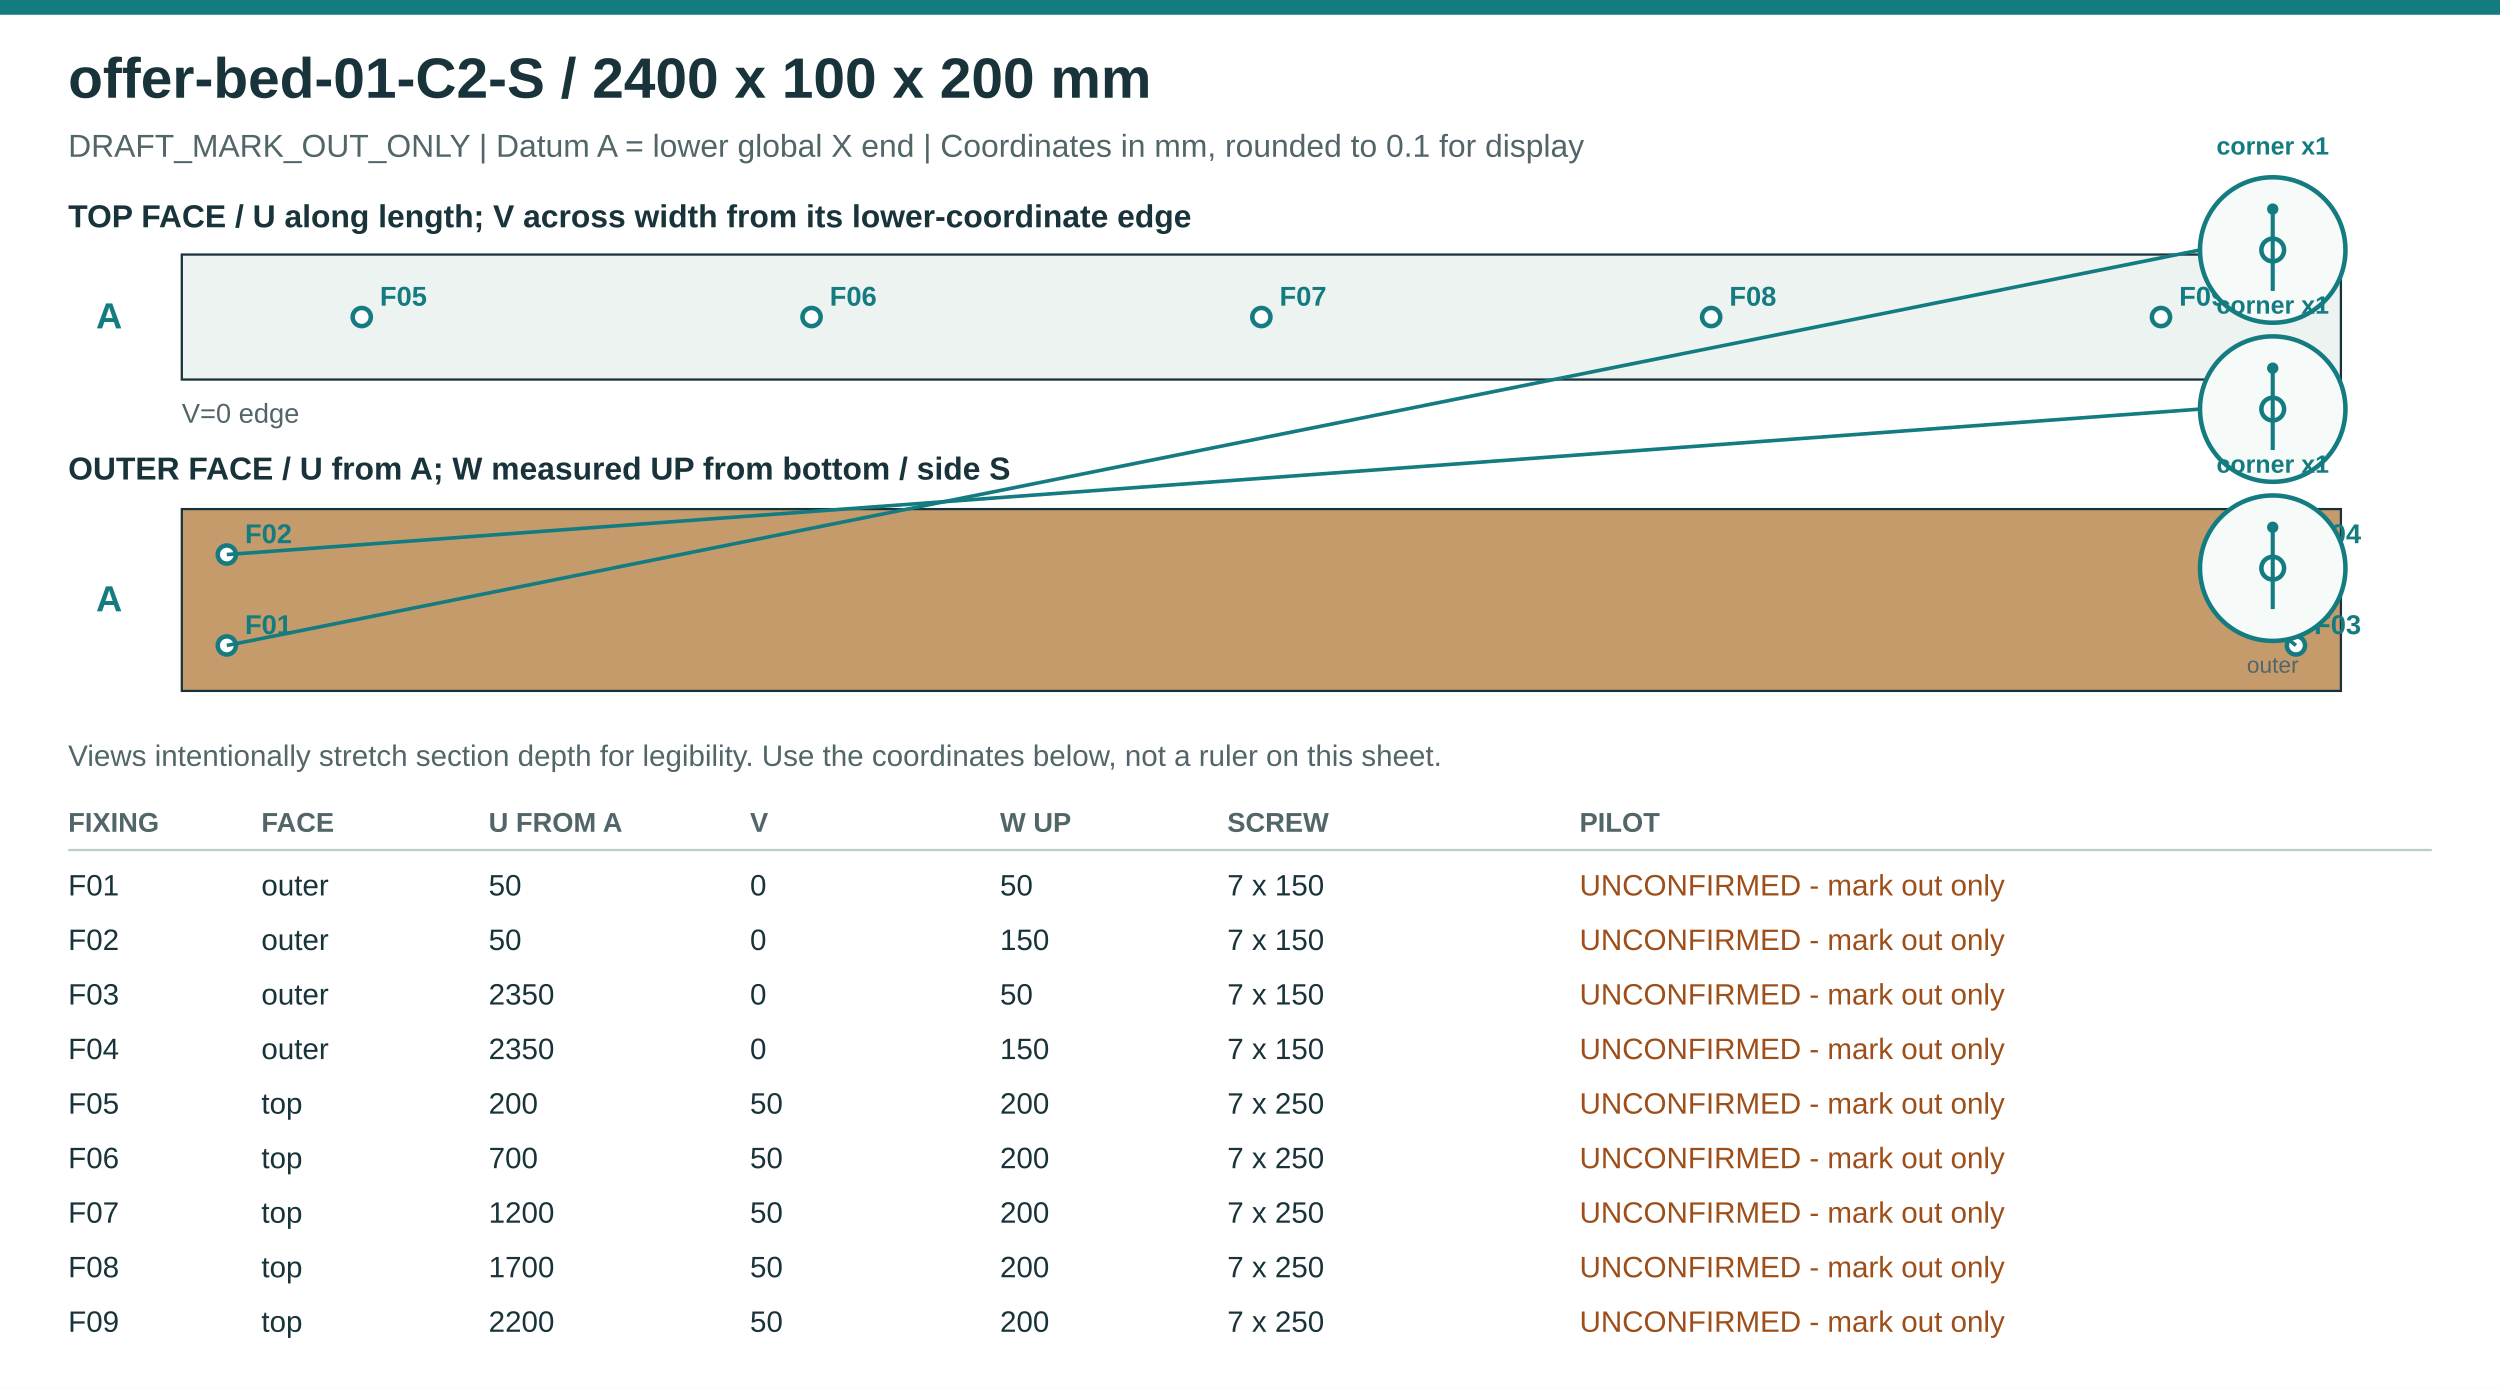
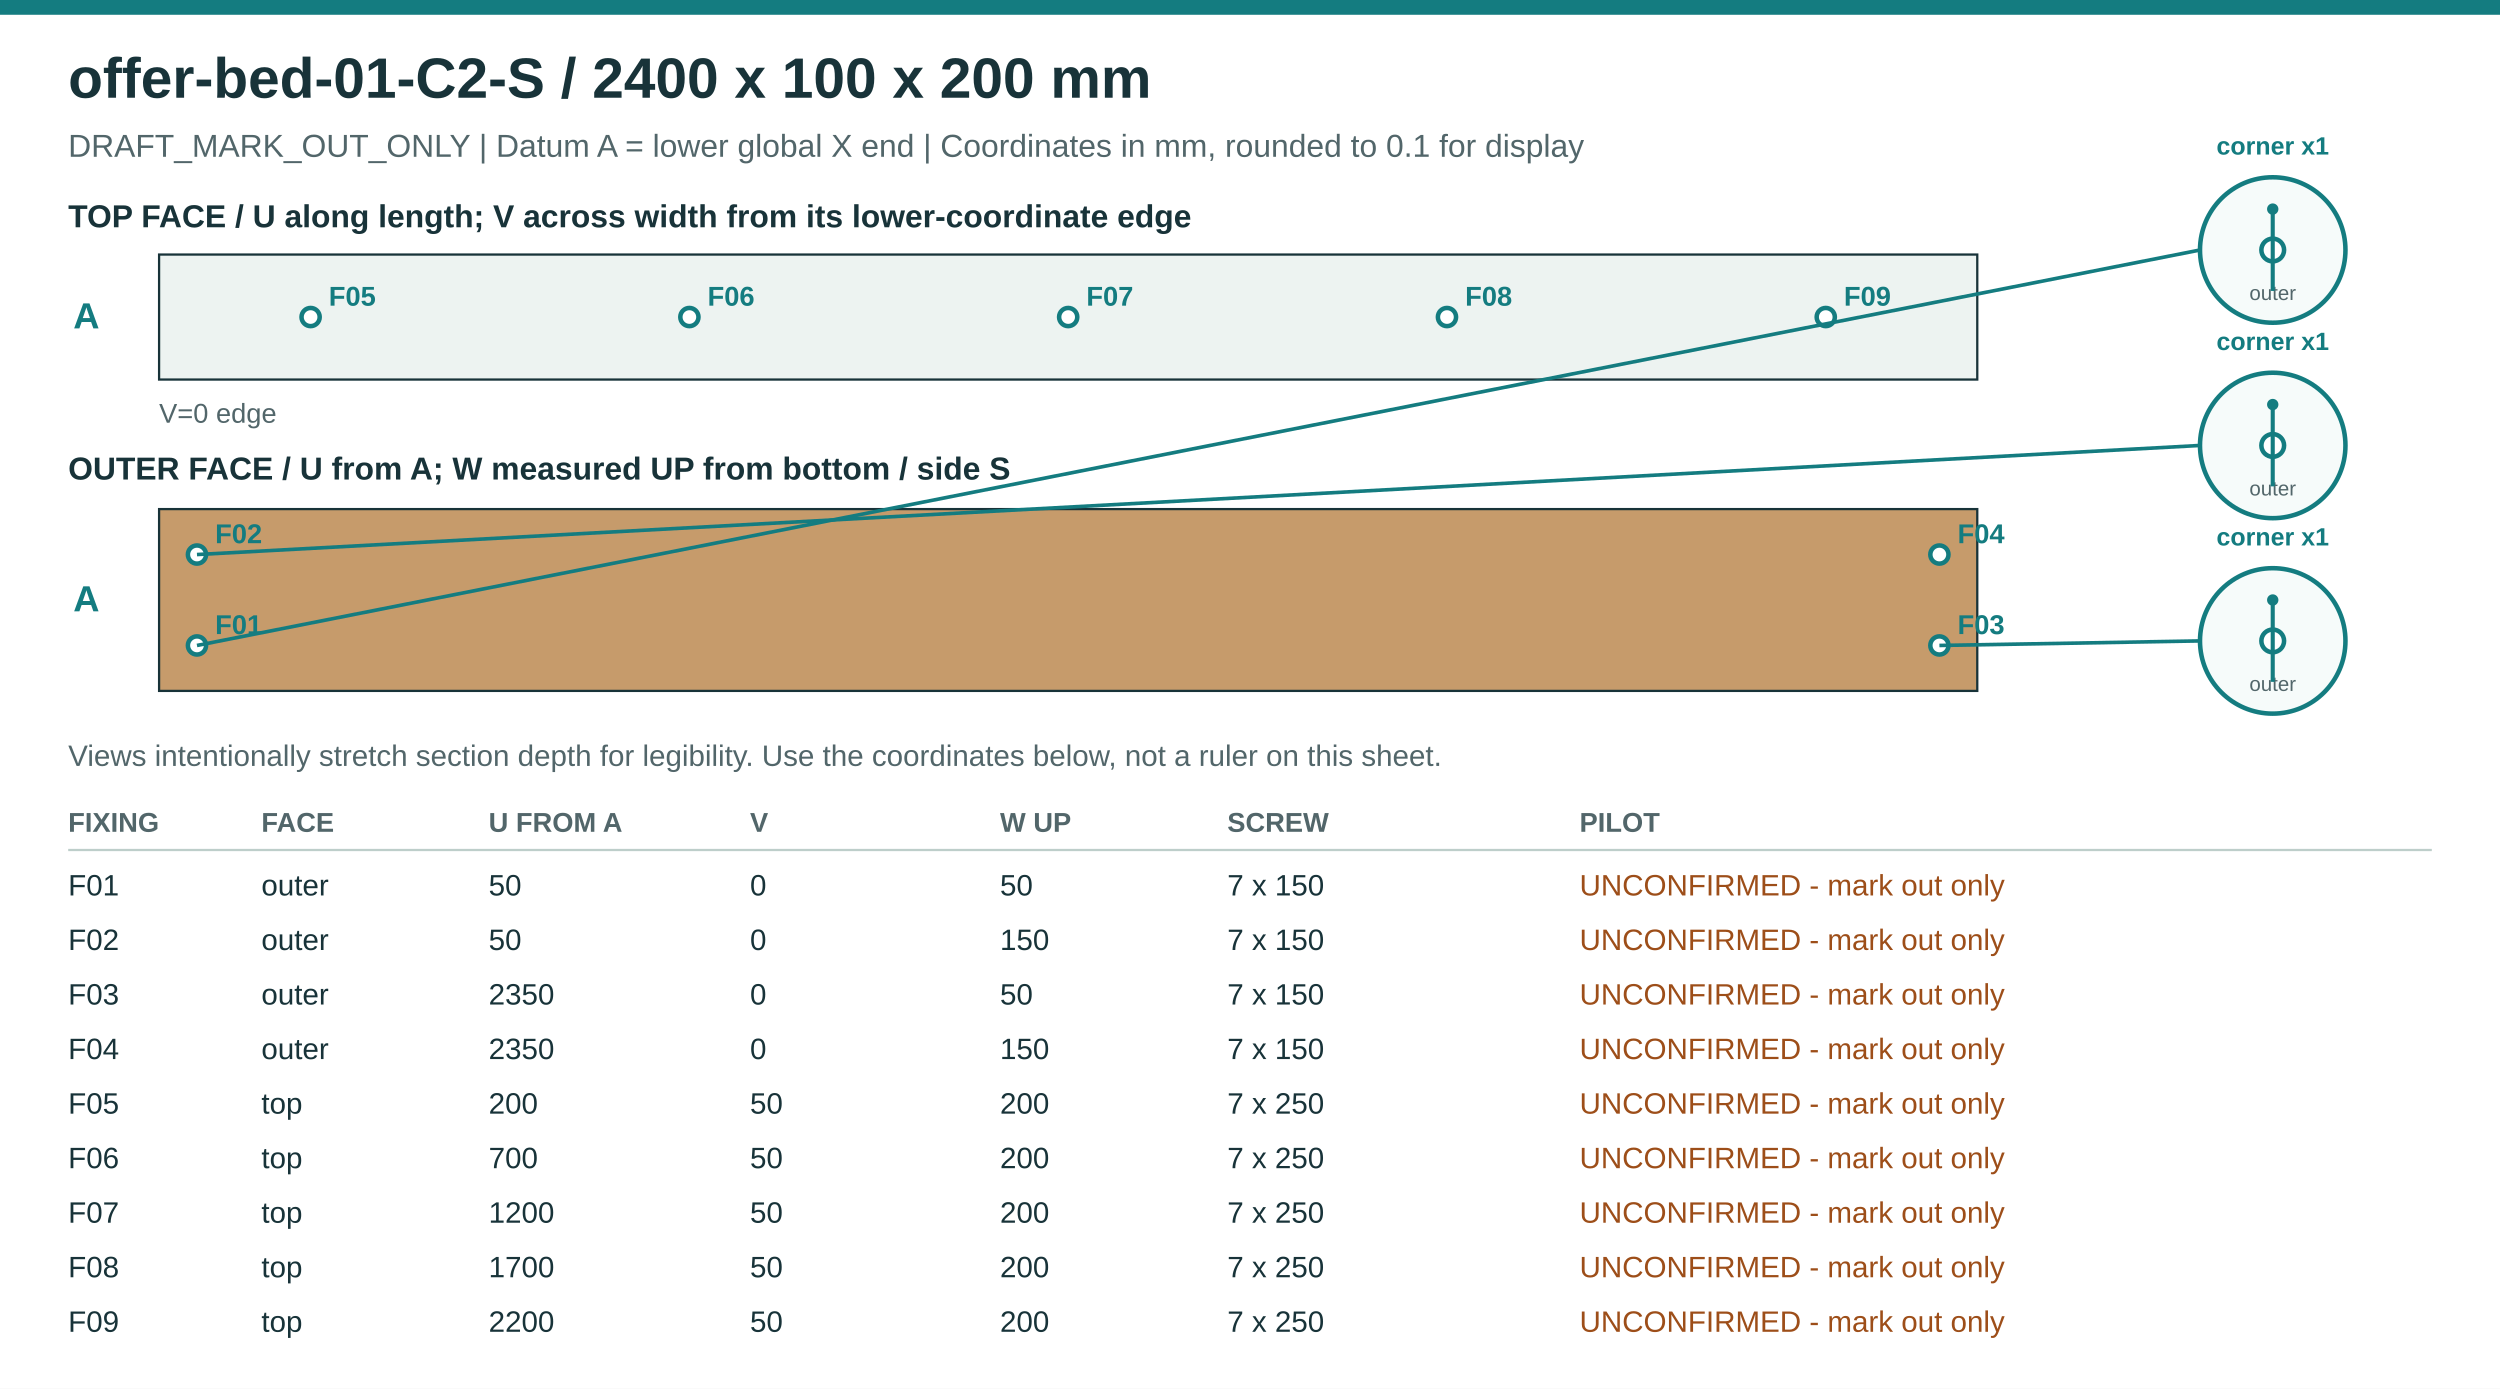
<svg xmlns="http://www.w3.org/2000/svg" width="1100" height="611" viewBox="0 0 1100 611">
  <rect width="100%" height="100%" fill="white" />
  <rect x="0" y="0" width="1100" height="6" fill="#147c80" stroke="#147c80" stroke-width="1" />
  <text x="30" y="43" font-family="Arial,Helvetica,sans-serif" font-size="25" font-weight="700" fill="#183339" text-anchor="start">offer-bed-01-C2-S / 2400 x 100 x 200 mm</text>
  <text x="30" y="69" font-family="Arial,Helvetica,sans-serif" font-size="14" font-weight="400" fill="#52666a" text-anchor="start">DRAFT_MARK_OUT_ONLY  |  Datum A = lower global X end  |  Coordinates in mm, rounded to 0.1 for display</text>
  <text x="30" y="100" font-family="Arial,Helvetica,sans-serif" font-size="14" font-weight="700" fill="#183339" text-anchor="start">TOP FACE / U along length; V across width from its lower-coordinate edge</text>
-   <rect x="80" y="112" width="950" height="55" fill="#edf3f1" stroke="#183339" stroke-width="1" />
-   <text x="48" y="144.5" font-family="Arial,Helvetica,sans-serif" font-size="16" font-weight="700" fill="#147c80" text-anchor="middle">A</text>
-   <text x="80" y="186" font-family="Arial,Helvetica,sans-serif" font-size="12" font-weight="400" fill="#52666a" text-anchor="start">V=0 edge</text>
+   <rect x="70" y="112" width="800" height="55" fill="#edf3f1" stroke="#183339" stroke-width="1" />
+   <text x="38" y="144.5" font-family="Arial,Helvetica,sans-serif" font-size="16" font-weight="700" fill="#147c80" text-anchor="middle">A</text>
+   <text x="70" y="186" font-family="Arial,Helvetica,sans-serif" font-size="12" font-weight="400" fill="#52666a" text-anchor="start">V=0 edge</text>
  <text x="30" y="211" font-family="Arial,Helvetica,sans-serif" font-size="14" font-weight="700" fill="#183339" text-anchor="start">OUTER FACE / U from A; W measured UP from bottom / side S</text>
-   <rect x="80" y="224" width="950" height="80" fill="#c69b6b" stroke="#183339" stroke-width="1" />
-   <text x="48" y="269.0" font-family="Arial,Helvetica,sans-serif" font-size="16" font-weight="700" fill="#147c80" text-anchor="middle">A</text>
-   <circle cx="99.792" cy="284.0" r="4" fill="white" stroke="#147c80" stroke-width="2" />
-   <text x="107.792" y="279.0" font-family="Arial,Helvetica,sans-serif" font-size="12" font-weight="700" fill="#147c80" text-anchor="start">F01</text>
-   <circle cx="99.792" cy="244.0" r="4" fill="white" stroke="#147c80" stroke-width="2" />
-   <text x="107.792" y="239.0" font-family="Arial,Helvetica,sans-serif" font-size="12" font-weight="700" fill="#147c80" text-anchor="start">F02</text>
-   <circle cx="1010.208" cy="284.0" r="4" fill="white" stroke="#147c80" stroke-width="2" />
-   <text x="1018.208" y="279.0" font-family="Arial,Helvetica,sans-serif" font-size="12" font-weight="700" fill="#147c80" text-anchor="start">F03</text>
-   <circle cx="1010.208" cy="244.0" r="4" fill="white" stroke="#147c80" stroke-width="2" />
-   <text x="1018.208" y="239.0" font-family="Arial,Helvetica,sans-serif" font-size="12" font-weight="700" fill="#147c80" text-anchor="start">F04</text>
-   <circle cx="159.167" cy="139.5" r="4" fill="white" stroke="#147c80" stroke-width="2" />
-   <text x="167.167" y="134.5" font-family="Arial,Helvetica,sans-serif" font-size="12" font-weight="700" fill="#147c80" text-anchor="start">F05</text>
-   <circle cx="357.083" cy="139.5" r="4" fill="white" stroke="#147c80" stroke-width="2" />
-   <text x="365.083" y="134.5" font-family="Arial,Helvetica,sans-serif" font-size="12" font-weight="700" fill="#147c80" text-anchor="start">F06</text>
-   <circle cx="555.0" cy="139.5" r="4" fill="white" stroke="#147c80" stroke-width="2" />
-   <text x="563.0" y="134.5" font-family="Arial,Helvetica,sans-serif" font-size="12" font-weight="700" fill="#147c80" text-anchor="start">F07</text>
-   <circle cx="752.917" cy="139.5" r="4" fill="white" stroke="#147c80" stroke-width="2" />
-   <text x="760.917" y="134.5" font-family="Arial,Helvetica,sans-serif" font-size="12" font-weight="700" fill="#147c80" text-anchor="start">F08</text>
-   <circle cx="950.833" cy="139.5" r="4" fill="white" stroke="#147c80" stroke-width="2" />
-   <text x="958.833" y="134.5" font-family="Arial,Helvetica,sans-serif" font-size="12" font-weight="700" fill="#147c80" text-anchor="start">F09</text>
-   <line x1="99.792" y1="284.0" x2="968" y2="110" stroke="#147c80" stroke-width="1.6" />
+   <rect x="70" y="224" width="800" height="80" fill="#c69b6b" stroke="#183339" stroke-width="1" />
+   <text x="38" y="269.0" font-family="Arial,Helvetica,sans-serif" font-size="16" font-weight="700" fill="#147c80" text-anchor="middle">A</text>
+   <circle cx="86.667" cy="284.0" r="4" fill="white" stroke="#147c80" stroke-width="2" />
+   <text x="94.667" y="279.0" font-family="Arial,Helvetica,sans-serif" font-size="12" font-weight="700" fill="#147c80" text-anchor="start">F01</text>
+   <circle cx="86.667" cy="244.0" r="4" fill="white" stroke="#147c80" stroke-width="2" />
+   <text x="94.667" y="239.0" font-family="Arial,Helvetica,sans-serif" font-size="12" font-weight="700" fill="#147c80" text-anchor="start">F02</text>
+   <circle cx="853.333" cy="284.0" r="4" fill="white" stroke="#147c80" stroke-width="2" />
+   <text x="861.333" y="279.0" font-family="Arial,Helvetica,sans-serif" font-size="12" font-weight="700" fill="#147c80" text-anchor="start">F03</text>
+   <circle cx="853.333" cy="244.0" r="4" fill="white" stroke="#147c80" stroke-width="2" />
+   <text x="861.333" y="239.0" font-family="Arial,Helvetica,sans-serif" font-size="12" font-weight="700" fill="#147c80" text-anchor="start">F04</text>
+   <circle cx="136.667" cy="139.5" r="4" fill="white" stroke="#147c80" stroke-width="2" />
+   <text x="144.667" y="134.5" font-family="Arial,Helvetica,sans-serif" font-size="12" font-weight="700" fill="#147c80" text-anchor="start">F05</text>
+   <circle cx="303.333" cy="139.5" r="4" fill="white" stroke="#147c80" stroke-width="2" />
+   <text x="311.333" y="134.5" font-family="Arial,Helvetica,sans-serif" font-size="12" font-weight="700" fill="#147c80" text-anchor="start">F06</text>
+   <circle cx="470.0" cy="139.5" r="4" fill="white" stroke="#147c80" stroke-width="2" />
+   <text x="478.0" y="134.5" font-family="Arial,Helvetica,sans-serif" font-size="12" font-weight="700" fill="#147c80" text-anchor="start">F07</text>
+   <circle cx="636.667" cy="139.5" r="4" fill="white" stroke="#147c80" stroke-width="2" />
+   <text x="644.667" y="134.5" font-family="Arial,Helvetica,sans-serif" font-size="12" font-weight="700" fill="#147c80" text-anchor="start">F08</text>
+   <circle cx="803.333" cy="139.5" r="4" fill="white" stroke="#147c80" stroke-width="2" />
+   <text x="811.333" y="134.5" font-family="Arial,Helvetica,sans-serif" font-size="12" font-weight="700" fill="#147c80" text-anchor="start">F09</text>
+   <line x1="86.667" y1="284.0" x2="968" y2="110" stroke="#147c80" stroke-width="1.6" />
  <circle cx="1000" cy="110" r="32" fill="#f6fbfa" stroke="#147c80" stroke-width="2" />
  <circle cx="1000" cy="110" r="5" fill="white" stroke="#147c80" stroke-width="2" />
  <text x="1000" y="68" font-family="Arial,Helvetica,sans-serif" font-size="11" font-weight="700" fill="#147c80" text-anchor="middle">corner x1</text>
-   <text x="1000" y="156" font-family="Arial,Helvetica,sans-serif" font-size="10" font-weight="400" fill="#52666a" text-anchor="middle">outer</text>
+   <text x="1000" y="132" font-family="Arial,Helvetica,sans-serif" font-size="9" font-weight="400" fill="#52666a" text-anchor="middle">outer</text>
  <line x1="1000" y1="128" x2="1000" y2="92" stroke="#147c80" stroke-width="1.8" />
  <circle cx="1000" cy="92" r="2" fill="#147c80" stroke="#147c80" stroke-width="1" />
-   <line x1="99.792" y1="244.0" x2="968" y2="180" stroke="#147c80" stroke-width="1.6" />
-   <circle cx="1000" cy="180" r="32" fill="#f6fbfa" stroke="#147c80" stroke-width="2" />
-   <circle cx="1000" cy="180" r="5" fill="white" stroke="#147c80" stroke-width="2" />
-   <text x="1000" y="138" font-family="Arial,Helvetica,sans-serif" font-size="11" font-weight="700" fill="#147c80" text-anchor="middle">corner x1</text>
-   <text x="1000" y="226" font-family="Arial,Helvetica,sans-serif" font-size="10" font-weight="400" fill="#52666a" text-anchor="middle">outer</text>
-   <line x1="1000" y1="198" x2="1000" y2="162" stroke="#147c80" stroke-width="1.8" />
-   <circle cx="1000" cy="162" r="2" fill="#147c80" stroke="#147c80" stroke-width="1" />
-   <line x1="1010.208" y1="284.0" x2="968" y2="250" stroke="#147c80" stroke-width="1.6" />
-   <circle cx="1000" cy="250" r="32" fill="#f6fbfa" stroke="#147c80" stroke-width="2" />
-   <circle cx="1000" cy="250" r="5" fill="white" stroke="#147c80" stroke-width="2" />
-   <text x="1000" y="208" font-family="Arial,Helvetica,sans-serif" font-size="11" font-weight="700" fill="#147c80" text-anchor="middle">corner x1</text>
-   <text x="1000" y="296" font-family="Arial,Helvetica,sans-serif" font-size="10" font-weight="400" fill="#52666a" text-anchor="middle">outer</text>
-   <line x1="1000" y1="268" x2="1000" y2="232" stroke="#147c80" stroke-width="1.8" />
-   <circle cx="1000" cy="232" r="2" fill="#147c80" stroke="#147c80" stroke-width="1" />
+   <line x1="86.667" y1="244.0" x2="968" y2="196" stroke="#147c80" stroke-width="1.6" />
+   <circle cx="1000" cy="196" r="32" fill="#f6fbfa" stroke="#147c80" stroke-width="2" />
+   <circle cx="1000" cy="196" r="5" fill="white" stroke="#147c80" stroke-width="2" />
+   <text x="1000" y="154" font-family="Arial,Helvetica,sans-serif" font-size="11" font-weight="700" fill="#147c80" text-anchor="middle">corner x1</text>
+   <text x="1000" y="218" font-family="Arial,Helvetica,sans-serif" font-size="9" font-weight="400" fill="#52666a" text-anchor="middle">outer</text>
+   <line x1="1000" y1="214" x2="1000" y2="178" stroke="#147c80" stroke-width="1.8" />
+   <circle cx="1000" cy="178" r="2" fill="#147c80" stroke="#147c80" stroke-width="1" />
+   <line x1="853.333" y1="284.0" x2="968" y2="282" stroke="#147c80" stroke-width="1.6" />
+   <circle cx="1000" cy="282" r="32" fill="#f6fbfa" stroke="#147c80" stroke-width="2" />
+   <circle cx="1000" cy="282" r="5" fill="white" stroke="#147c80" stroke-width="2" />
+   <text x="1000" y="240" font-family="Arial,Helvetica,sans-serif" font-size="11" font-weight="700" fill="#147c80" text-anchor="middle">corner x1</text>
+   <text x="1000" y="304" font-family="Arial,Helvetica,sans-serif" font-size="9" font-weight="400" fill="#52666a" text-anchor="middle">outer</text>
+   <line x1="1000" y1="300" x2="1000" y2="264" stroke="#147c80" stroke-width="1.8" />
+   <circle cx="1000" cy="264" r="2" fill="#147c80" stroke="#147c80" stroke-width="1" />
  <text x="30" y="337" font-family="Arial,Helvetica,sans-serif" font-size="13" font-weight="400" fill="#52666a" text-anchor="start">Views intentionally stretch section depth for legibility. Use the coordinates below, not a ruler on this sheet.</text>
  <text x="30" y="366" font-family="Arial,Helvetica,sans-serif" font-size="12" font-weight="700" fill="#52666a" text-anchor="start">FIXING</text>
  <text x="115" y="366" font-family="Arial,Helvetica,sans-serif" font-size="12" font-weight="700" fill="#52666a" text-anchor="start">FACE</text>
  <text x="215" y="366" font-family="Arial,Helvetica,sans-serif" font-size="12" font-weight="700" fill="#52666a" text-anchor="start">U FROM A</text>
  <text x="330" y="366" font-family="Arial,Helvetica,sans-serif" font-size="12" font-weight="700" fill="#52666a" text-anchor="start">V</text>
  <text x="440" y="366" font-family="Arial,Helvetica,sans-serif" font-size="12" font-weight="700" fill="#52666a" text-anchor="start">W UP</text>
  <text x="540" y="366" font-family="Arial,Helvetica,sans-serif" font-size="12" font-weight="700" fill="#52666a" text-anchor="start">SCREW</text>
  <text x="695" y="366" font-family="Arial,Helvetica,sans-serif" font-size="12" font-weight="700" fill="#52666a" text-anchor="start">PILOT</text>
  <line x1="30" y1="374" x2="1070" y2="374" stroke="#bdceca" stroke-width="1" />
  <text x="30" y="394" font-family="Arial,Helvetica,sans-serif" font-size="13" font-weight="400" fill="#183339" text-anchor="start">F01</text>
  <text x="115" y="394" font-family="Arial,Helvetica,sans-serif" font-size="13" font-weight="400" fill="#183339" text-anchor="start">outer</text>
  <text x="215" y="394" font-family="Arial,Helvetica,sans-serif" font-size="13" font-weight="400" fill="#183339" text-anchor="start">50</text>
  <text x="330" y="394" font-family="Arial,Helvetica,sans-serif" font-size="13" font-weight="400" fill="#183339" text-anchor="start">0</text>
  <text x="440" y="394" font-family="Arial,Helvetica,sans-serif" font-size="13" font-weight="400" fill="#183339" text-anchor="start">50</text>
  <text x="540" y="394" font-family="Arial,Helvetica,sans-serif" font-size="13" font-weight="400" fill="#183339" text-anchor="start">7 x 150</text>
  <text x="695" y="394" font-family="Arial,Helvetica,sans-serif" font-size="13" font-weight="400" fill="#9d4e19" text-anchor="start">UNCONFIRMED - mark out only</text>
  <text x="30" y="418" font-family="Arial,Helvetica,sans-serif" font-size="13" font-weight="400" fill="#183339" text-anchor="start">F02</text>
  <text x="115" y="418" font-family="Arial,Helvetica,sans-serif" font-size="13" font-weight="400" fill="#183339" text-anchor="start">outer</text>
  <text x="215" y="418" font-family="Arial,Helvetica,sans-serif" font-size="13" font-weight="400" fill="#183339" text-anchor="start">50</text>
  <text x="330" y="418" font-family="Arial,Helvetica,sans-serif" font-size="13" font-weight="400" fill="#183339" text-anchor="start">0</text>
  <text x="440" y="418" font-family="Arial,Helvetica,sans-serif" font-size="13" font-weight="400" fill="#183339" text-anchor="start">150</text>
  <text x="540" y="418" font-family="Arial,Helvetica,sans-serif" font-size="13" font-weight="400" fill="#183339" text-anchor="start">7 x 150</text>
  <text x="695" y="418" font-family="Arial,Helvetica,sans-serif" font-size="13" font-weight="400" fill="#9d4e19" text-anchor="start">UNCONFIRMED - mark out only</text>
  <text x="30" y="442" font-family="Arial,Helvetica,sans-serif" font-size="13" font-weight="400" fill="#183339" text-anchor="start">F03</text>
  <text x="115" y="442" font-family="Arial,Helvetica,sans-serif" font-size="13" font-weight="400" fill="#183339" text-anchor="start">outer</text>
  <text x="215" y="442" font-family="Arial,Helvetica,sans-serif" font-size="13" font-weight="400" fill="#183339" text-anchor="start">2350</text>
  <text x="330" y="442" font-family="Arial,Helvetica,sans-serif" font-size="13" font-weight="400" fill="#183339" text-anchor="start">0</text>
  <text x="440" y="442" font-family="Arial,Helvetica,sans-serif" font-size="13" font-weight="400" fill="#183339" text-anchor="start">50</text>
  <text x="540" y="442" font-family="Arial,Helvetica,sans-serif" font-size="13" font-weight="400" fill="#183339" text-anchor="start">7 x 150</text>
  <text x="695" y="442" font-family="Arial,Helvetica,sans-serif" font-size="13" font-weight="400" fill="#9d4e19" text-anchor="start">UNCONFIRMED - mark out only</text>
  <text x="30" y="466" font-family="Arial,Helvetica,sans-serif" font-size="13" font-weight="400" fill="#183339" text-anchor="start">F04</text>
  <text x="115" y="466" font-family="Arial,Helvetica,sans-serif" font-size="13" font-weight="400" fill="#183339" text-anchor="start">outer</text>
  <text x="215" y="466" font-family="Arial,Helvetica,sans-serif" font-size="13" font-weight="400" fill="#183339" text-anchor="start">2350</text>
  <text x="330" y="466" font-family="Arial,Helvetica,sans-serif" font-size="13" font-weight="400" fill="#183339" text-anchor="start">0</text>
  <text x="440" y="466" font-family="Arial,Helvetica,sans-serif" font-size="13" font-weight="400" fill="#183339" text-anchor="start">150</text>
  <text x="540" y="466" font-family="Arial,Helvetica,sans-serif" font-size="13" font-weight="400" fill="#183339" text-anchor="start">7 x 150</text>
  <text x="695" y="466" font-family="Arial,Helvetica,sans-serif" font-size="13" font-weight="400" fill="#9d4e19" text-anchor="start">UNCONFIRMED - mark out only</text>
  <text x="30" y="490" font-family="Arial,Helvetica,sans-serif" font-size="13" font-weight="400" fill="#183339" text-anchor="start">F05</text>
  <text x="115" y="490" font-family="Arial,Helvetica,sans-serif" font-size="13" font-weight="400" fill="#183339" text-anchor="start">top</text>
  <text x="215" y="490" font-family="Arial,Helvetica,sans-serif" font-size="13" font-weight="400" fill="#183339" text-anchor="start">200</text>
  <text x="330" y="490" font-family="Arial,Helvetica,sans-serif" font-size="13" font-weight="400" fill="#183339" text-anchor="start">50</text>
  <text x="440" y="490" font-family="Arial,Helvetica,sans-serif" font-size="13" font-weight="400" fill="#183339" text-anchor="start">200</text>
  <text x="540" y="490" font-family="Arial,Helvetica,sans-serif" font-size="13" font-weight="400" fill="#183339" text-anchor="start">7 x 250</text>
  <text x="695" y="490" font-family="Arial,Helvetica,sans-serif" font-size="13" font-weight="400" fill="#9d4e19" text-anchor="start">UNCONFIRMED - mark out only</text>
  <text x="30" y="514" font-family="Arial,Helvetica,sans-serif" font-size="13" font-weight="400" fill="#183339" text-anchor="start">F06</text>
  <text x="115" y="514" font-family="Arial,Helvetica,sans-serif" font-size="13" font-weight="400" fill="#183339" text-anchor="start">top</text>
  <text x="215" y="514" font-family="Arial,Helvetica,sans-serif" font-size="13" font-weight="400" fill="#183339" text-anchor="start">700</text>
  <text x="330" y="514" font-family="Arial,Helvetica,sans-serif" font-size="13" font-weight="400" fill="#183339" text-anchor="start">50</text>
  <text x="440" y="514" font-family="Arial,Helvetica,sans-serif" font-size="13" font-weight="400" fill="#183339" text-anchor="start">200</text>
  <text x="540" y="514" font-family="Arial,Helvetica,sans-serif" font-size="13" font-weight="400" fill="#183339" text-anchor="start">7 x 250</text>
  <text x="695" y="514" font-family="Arial,Helvetica,sans-serif" font-size="13" font-weight="400" fill="#9d4e19" text-anchor="start">UNCONFIRMED - mark out only</text>
  <text x="30" y="538" font-family="Arial,Helvetica,sans-serif" font-size="13" font-weight="400" fill="#183339" text-anchor="start">F07</text>
  <text x="115" y="538" font-family="Arial,Helvetica,sans-serif" font-size="13" font-weight="400" fill="#183339" text-anchor="start">top</text>
  <text x="215" y="538" font-family="Arial,Helvetica,sans-serif" font-size="13" font-weight="400" fill="#183339" text-anchor="start">1200</text>
  <text x="330" y="538" font-family="Arial,Helvetica,sans-serif" font-size="13" font-weight="400" fill="#183339" text-anchor="start">50</text>
  <text x="440" y="538" font-family="Arial,Helvetica,sans-serif" font-size="13" font-weight="400" fill="#183339" text-anchor="start">200</text>
  <text x="540" y="538" font-family="Arial,Helvetica,sans-serif" font-size="13" font-weight="400" fill="#183339" text-anchor="start">7 x 250</text>
  <text x="695" y="538" font-family="Arial,Helvetica,sans-serif" font-size="13" font-weight="400" fill="#9d4e19" text-anchor="start">UNCONFIRMED - mark out only</text>
  <text x="30" y="562" font-family="Arial,Helvetica,sans-serif" font-size="13" font-weight="400" fill="#183339" text-anchor="start">F08</text>
  <text x="115" y="562" font-family="Arial,Helvetica,sans-serif" font-size="13" font-weight="400" fill="#183339" text-anchor="start">top</text>
  <text x="215" y="562" font-family="Arial,Helvetica,sans-serif" font-size="13" font-weight="400" fill="#183339" text-anchor="start">1700</text>
  <text x="330" y="562" font-family="Arial,Helvetica,sans-serif" font-size="13" font-weight="400" fill="#183339" text-anchor="start">50</text>
  <text x="440" y="562" font-family="Arial,Helvetica,sans-serif" font-size="13" font-weight="400" fill="#183339" text-anchor="start">200</text>
  <text x="540" y="562" font-family="Arial,Helvetica,sans-serif" font-size="13" font-weight="400" fill="#183339" text-anchor="start">7 x 250</text>
  <text x="695" y="562" font-family="Arial,Helvetica,sans-serif" font-size="13" font-weight="400" fill="#9d4e19" text-anchor="start">UNCONFIRMED - mark out only</text>
  <text x="30" y="586" font-family="Arial,Helvetica,sans-serif" font-size="13" font-weight="400" fill="#183339" text-anchor="start">F09</text>
  <text x="115" y="586" font-family="Arial,Helvetica,sans-serif" font-size="13" font-weight="400" fill="#183339" text-anchor="start">top</text>
  <text x="215" y="586" font-family="Arial,Helvetica,sans-serif" font-size="13" font-weight="400" fill="#183339" text-anchor="start">2200</text>
  <text x="330" y="586" font-family="Arial,Helvetica,sans-serif" font-size="13" font-weight="400" fill="#183339" text-anchor="start">50</text>
  <text x="440" y="586" font-family="Arial,Helvetica,sans-serif" font-size="13" font-weight="400" fill="#183339" text-anchor="start">200</text>
  <text x="540" y="586" font-family="Arial,Helvetica,sans-serif" font-size="13" font-weight="400" fill="#183339" text-anchor="start">7 x 250</text>
  <text x="695" y="586" font-family="Arial,Helvetica,sans-serif" font-size="13" font-weight="400" fill="#9d4e19" text-anchor="start">UNCONFIRMED - mark out only</text>
</svg>
